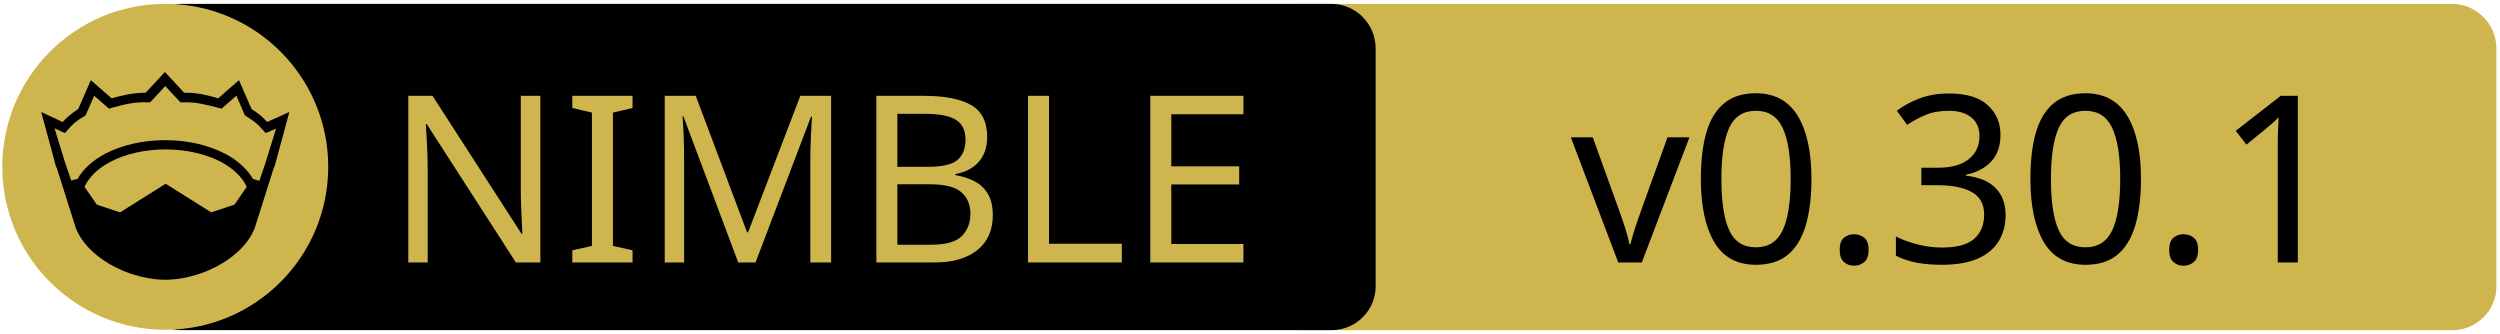
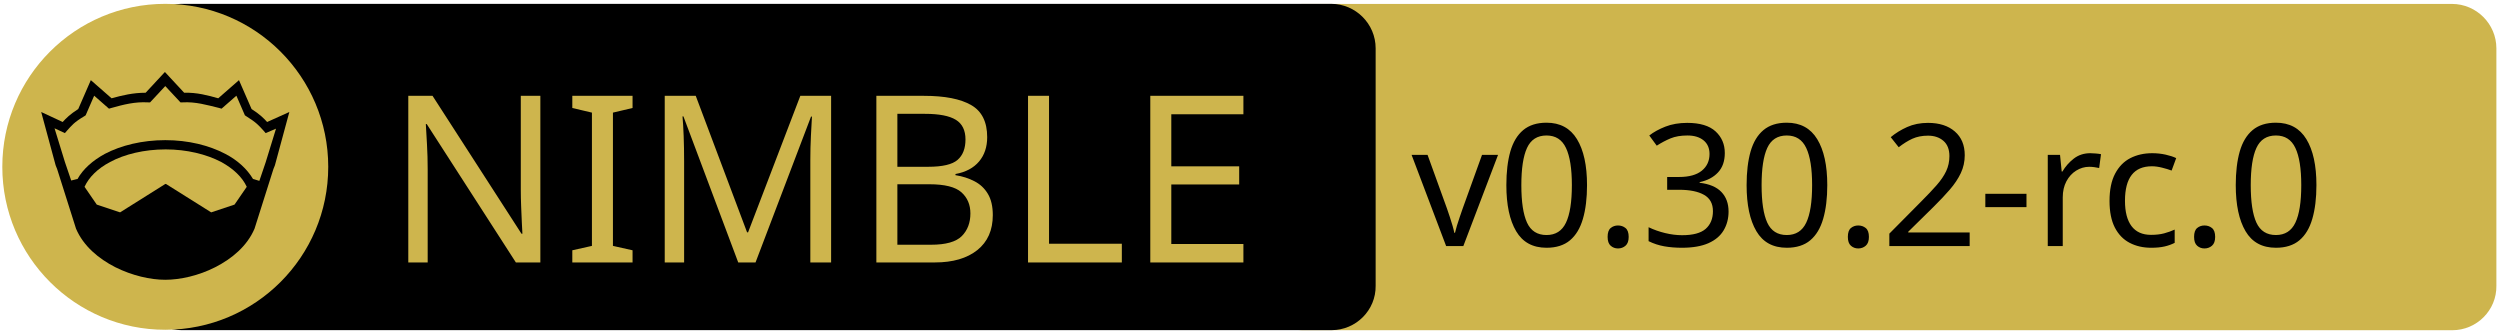
<svg xmlns="http://www.w3.org/2000/svg" xmlns:xlink="http://www.w3.org/1999/xlink" width="675" height="90" xml:space="preserve" version="1.1">
  <a xlink:href="https://github.com/waku-org/nwaku">
    <g>
      <path fill="#CEB54D" id="svg_15" d="m662.123,89.159l-310.5,0c-6.6,0 -12,-5.4 -12,-12l0,-64.1c0,-6.6 5.4,-12 12,-12l310.4,0c6.6,0 12,5.4 12,12l0,64.1c0.1,6.6 -5.3,12 -11.9,12z" />
      <path id="svg_1" d="m359.524,89.139l-310.5,0c-6.6,0 -12,-5.4 -12,-12l0,-64.1c0,-6.6 5.4,-12 12,-12l310.4,0c6.6,0 12,5.4 12,12l0,64.1c0.1,6.6 -5.3,12 -11.9,12z" />
      <rect id="svg_2" fill="none" height="45.9" width="315.3" class="st0" y="24.539" x="60.224" />
      <circle id="svg_4" fill="#CEB54D" r="44" cy="45.039" cx="44.624" class="st1" />
      <g id="XMLID_4_">
        <path id="svg_5" d="m78.124,30.239l-3.9,14.4l-0.4,1l-5.1,16.1c0,0 0,0 0,0c-2,4.7 -6.1,8.1 -10.6,10.4c-4.5,2.3 -9.5,3.4 -13.5,3.4c-4,0 -8.9,-1.1 -13.5,-3.4c-4.5,-2.3 -8.6,-5.7 -10.6,-10.4c0,0 0,0 0,0l-5.1,-16.1l-0.4,-1l-3.9,-14.4l5.8,2.7c0.9,-1 2,-2.1 4.2,-3.5l3.4,-7.8l5.6,4.9c2.9,-0.8 5.8,-1.5 9.2,-1.5l5.2,-5.6l5.2,5.6c3.4,-0.1 6.4,0.7 9.2,1.5l5.6,-4.9l3.4,7.8c2.2,1.4 3.3,2.5 4.2,3.5l6,-2.7z" />
        <g id="XMLID_6_">
          <g id="svg_6">
            <path id="svg_7" fill="#CEB54D" d="m66.624,50.439l-3.3,4.8l-6.3,2.1l-12.1,-7.6c-0.1,-0.1 -0.3,-0.1 -0.4,0l-12.1,7.6l-6.3,-2.1l-3.3,-4.8c1.2,-2.6 3.5,-4.9 6.9,-6.7c3.9,-2.1 9.2,-3.4 15,-3.4c5.7,0 11,1.3 15,3.4c3.3,1.8 5.7,4.1 6.9,6.7z" class="st1" />
          </g>
          <g id="svg_8" />
        </g>
        <g id="XMLID_5_">
          <g id="svg_9">
            <path id="svg_10" fill="#CEB54D" d="m74.524,34.739l-2.8,9.1l-1.7,5l-1.6,-0.5c0,0 -0.1,0 -0.1,0c-1.6,-2.7 -4.2,-5.1 -7.5,-6.8c-4.4,-2.3 -10,-3.7 -16.2,-3.7c-6.2,0 -11.9,1.4 -16.3,3.7c-3.3,1.8 -5.9,4.1 -7.4,6.8c0,0 -0.1,0 -0.1,0l-1.6,0.4l-1.7,-5l-2.8,-9.1l2.8,1.3l0.6,-0.7c1.2,-1.3 1.8,-2.2 4.7,-3.9l0.3,-0.2l2.3,-5.3l4,3.5l0.7,-0.2c3.2,-0.9 6.3,-1.7 9.8,-1.5l0.6,0l4.1,-4.4l4.1,4.4l0.6,0c3.5,-0.2 6.5,0.7 9.8,1.5l0.7,0.2l4,-3.5l2.3,5.3l0.3,0.2c2.9,1.8 3.5,2.6 4.7,3.9l0.6,0.7l2.8,-1.2z" class="st1" />
          </g>
          <g id="svg_11" />
        </g>
      </g>
      <text x="-442" y="-350.021" id="svg_16" font-size="63px" font-family="'PT Sans Caption', 'Tahoma', 'Helvetica Neue Medium', 'PT Sans', sans-serif" fill="#CEB54D" class="st1 st2 st3" transform="matrix(1 0 0 1 546.13 420.879)">NIMBLE</text>
-       <text x="-122.0" y="-350.012" id="svg_17" font-size="63.012px" font-family="'PT Sans Caption', 'Tahoma', 'Helvetica Neue Medium', 'PT Sans', sans-serif" fill="#000000" class="st1 st2 st3" transform="matrix(1 0 0 1 546.13 420.879)">v0.30.1</text>
+       <text x="-165" y="-354.438" id="svg_17" font-size="45.938px" font-family="'PT Sans Caption', 'Tahoma', 'Helvetica Neue Medium', 'PT Sans', sans-serif" fill="#000000" class="st1 st2 st3" transform="matrix(1 0 0 1 546.13 420.879)">v0.30.2-rc.0</text>
    </g>
  </a>
</svg>
